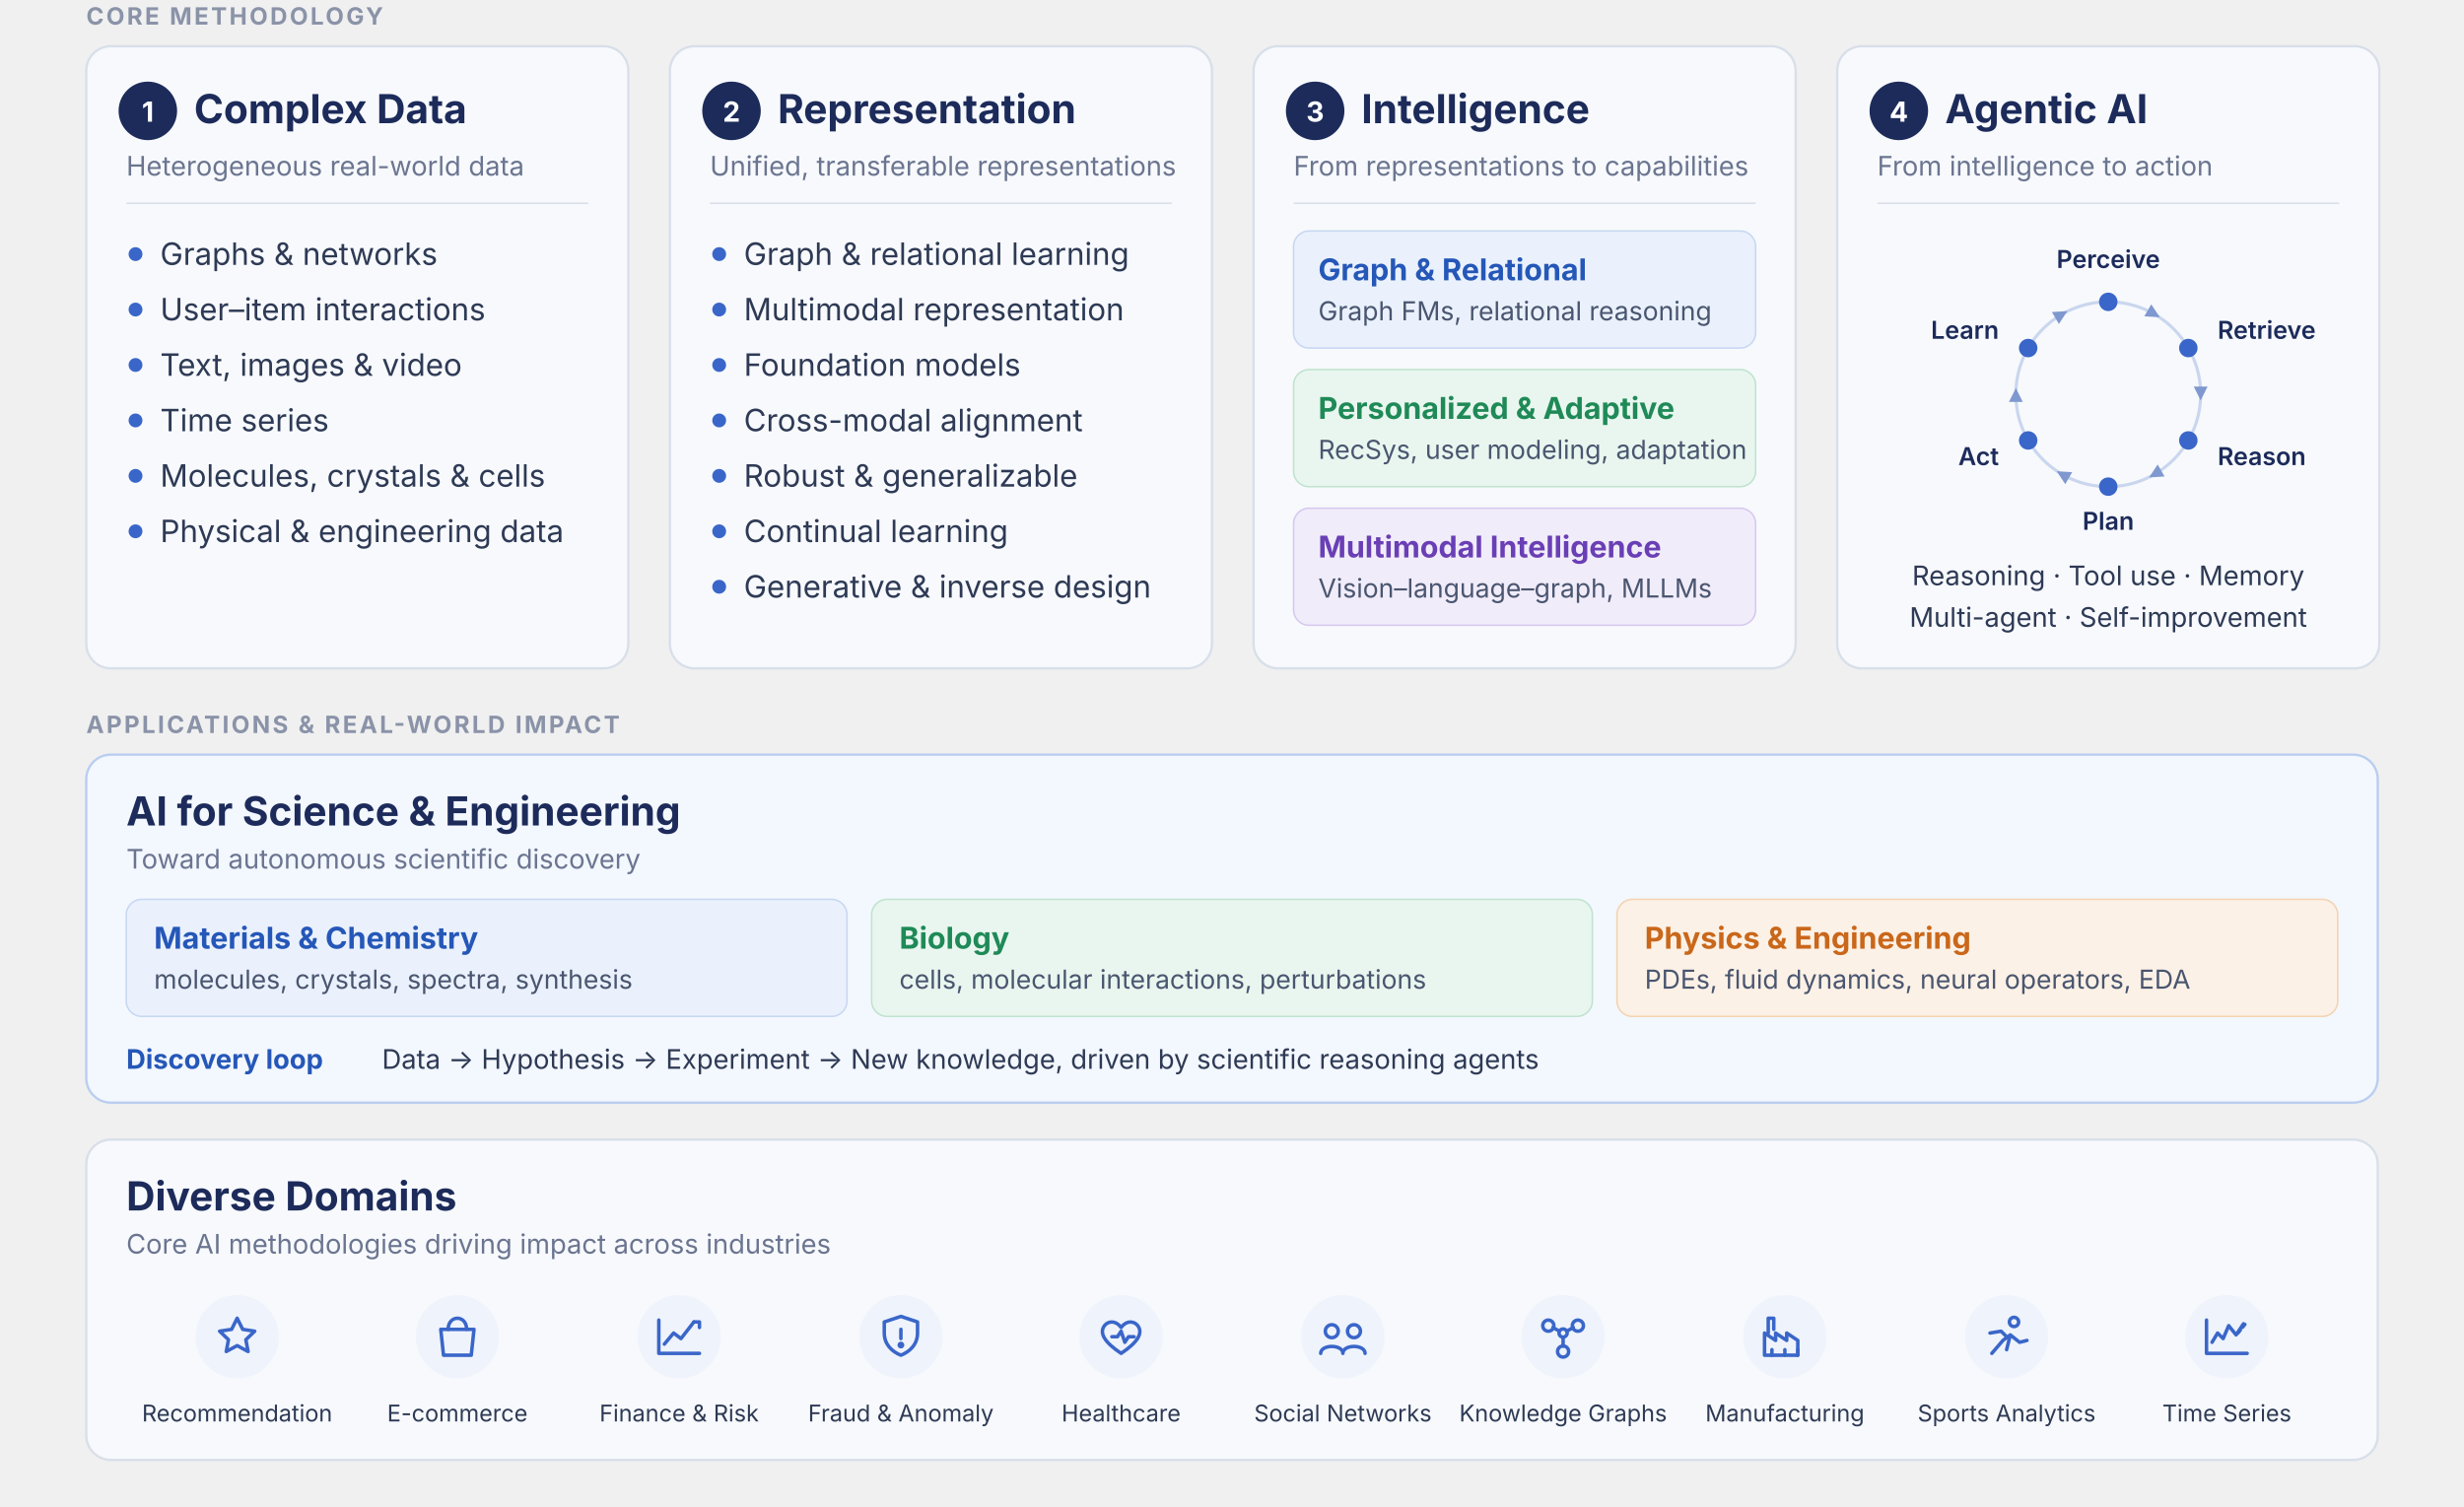
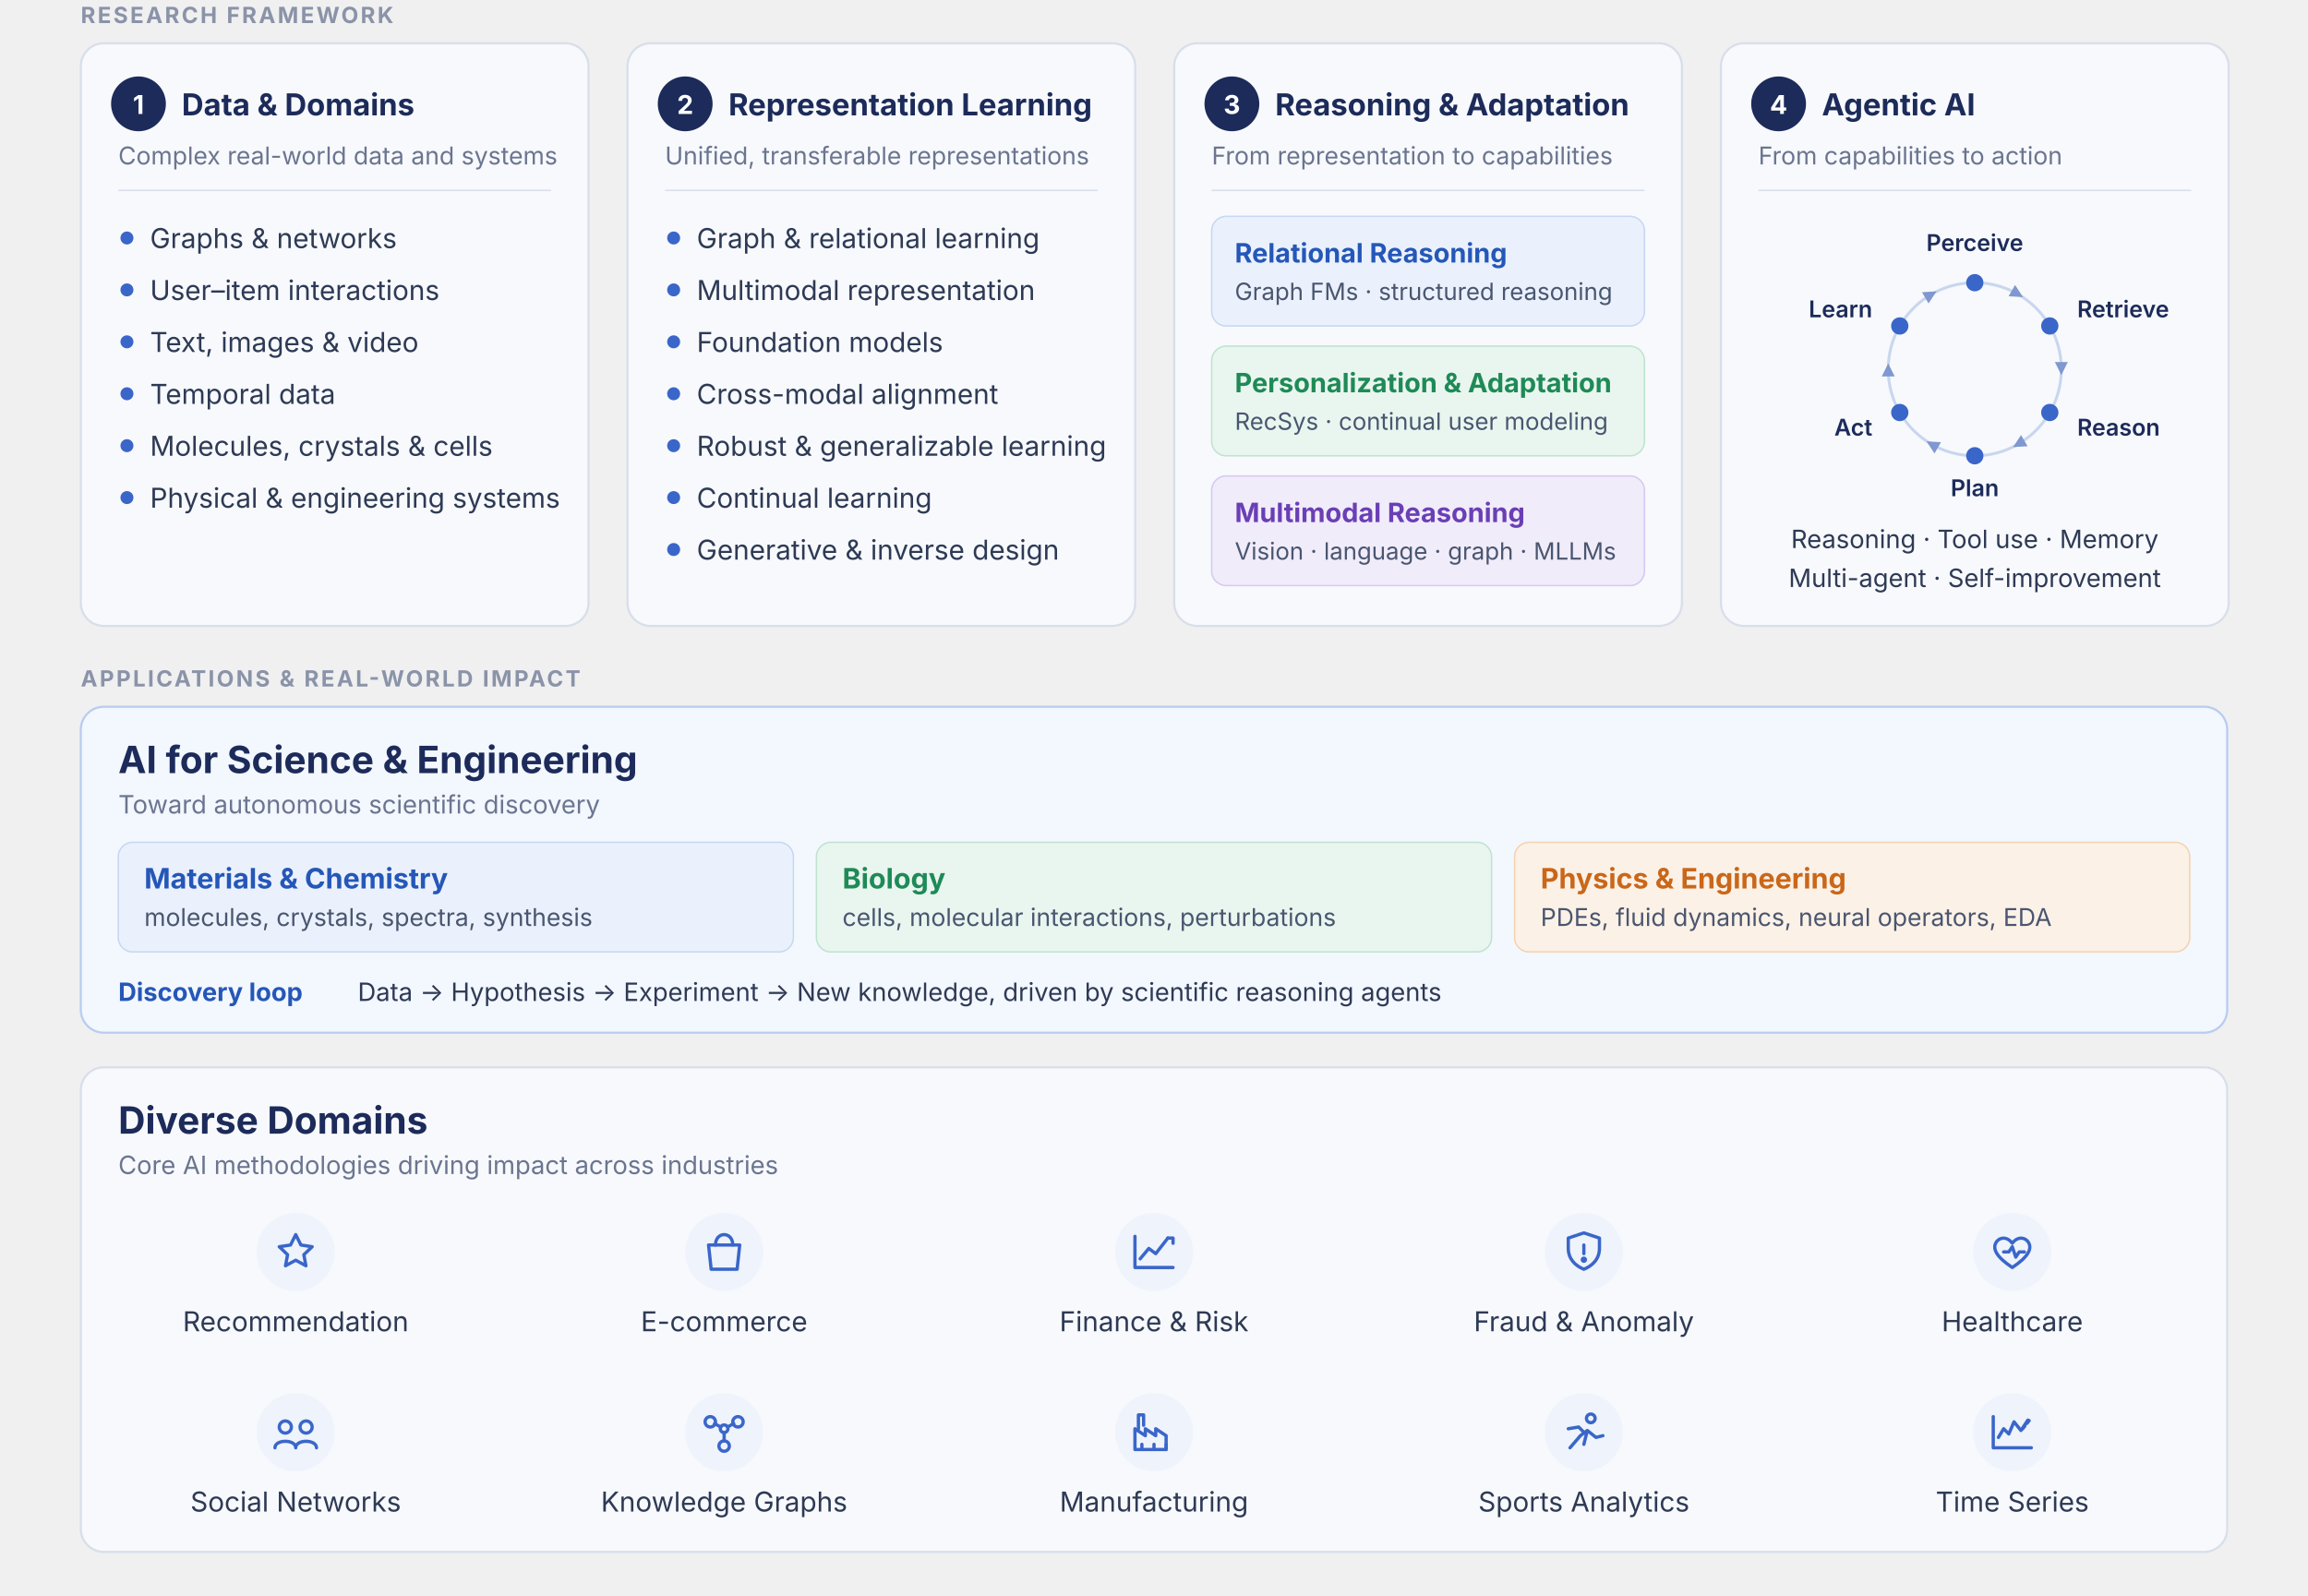
- <svg xmlns="http://www.w3.org/2000/svg" viewBox="0 118 1600 978" width="1600" height="978" font-family="Inter, 'Helvetica Neue', Arial, sans-serif">
-   <text x="56" y="134" font-size="15.5" font-weight="700" fill="#8A93A8" letter-spacing="1.5">CORE METHODOLOGY</text>
+ <svg xmlns="http://www.w3.org/2000/svg" viewBox="0 118 1600 1106" width="1600" height="1106" font-family="Inter, 'Helvetica Neue', Arial, sans-serif">
+   <text x="56" y="134" font-size="15.5" font-weight="700" fill="#8A93A8" letter-spacing="1.5">RESEARCH FRAMEWORK</text>
  <g transform="translate(56,148)">
    <rect width="352" height="404" rx="16" fill="#F7F9FC" stroke="#D8DFEA" stroke-width="1.5" />
    <circle cx="40" cy="42" r="19" fill="#1C2B5A" />
    <text x="40" y="49" text-anchor="middle" font-size="18" font-weight="700" fill="#fff">1</text>
-     <text x="70" y="50" font-size="26" font-weight="700" fill="#1C2B5A">Complex Data</text>
-     <text x="26" y="84" font-size="17.5" fill="#6B7590">Heterogeneous real-world data</text>
+     <text x="70" y="50" font-size="21" font-weight="700" fill="#1C2B5A">Data &amp; Domains</text>
+     <text x="26" y="84" font-size="17" fill="#6B7590">Complex real-world data and systems</text>
    <line x1="26" y1="102" x2="326" y2="102" stroke="#D8DFEA" />
    <circle cx="32" cy="135" r="4.5" fill="#3A66C9" />
-     <text x="48" y="142" font-size="20" fill="#2E3A55">Graphs &amp; networks</text>
+     <text x="48" y="142" font-size="19" fill="#2E3A55">Graphs &amp; networks</text>
    <circle cx="32" cy="171" r="4.5" fill="#3A66C9" />
-     <text x="48" y="178" font-size="20" fill="#2E3A55">User–item interactions</text>
+     <text x="48" y="178" font-size="19" fill="#2E3A55">User–item interactions</text>
    <circle cx="32" cy="207" r="4.5" fill="#3A66C9" />
-     <text x="48" y="214" font-size="20" fill="#2E3A55">Text, images &amp; video</text>
+     <text x="48" y="214" font-size="19" fill="#2E3A55">Text, images &amp; video</text>
    <circle cx="32" cy="243" r="4.5" fill="#3A66C9" />
-     <text x="48" y="250" font-size="20" fill="#2E3A55">Time series</text>
+     <text x="48" y="250" font-size="19" fill="#2E3A55">Temporal data</text>
    <circle cx="32" cy="279" r="4.5" fill="#3A66C9" />
-     <text x="48" y="286" font-size="20" fill="#2E3A55">Molecules, crystals &amp; cells</text>
+     <text x="48" y="286" font-size="19" fill="#2E3A55">Molecules, crystals &amp; cells</text>
    <circle cx="32" cy="315" r="4.5" fill="#3A66C9" />
-     <text x="48" y="322" font-size="20" fill="#2E3A55">Physical &amp; engineering data</text>
+     <text x="48" y="322" font-size="19" fill="#2E3A55">Physical &amp; engineering systems</text>
  </g>
  <g transform="translate(435,148)">
    <rect width="352" height="404" rx="16" fill="#F7F9FC" stroke="#D8DFEA" stroke-width="1.5" />
    <circle cx="40" cy="42" r="19" fill="#1C2B5A" />
    <text x="40" y="49" text-anchor="middle" font-size="18" font-weight="700" fill="#fff">2</text>
-     <text x="70" y="50" font-size="26" font-weight="700" fill="#1C2B5A">Representation</text>
-     <text x="26" y="84" font-size="17.5" fill="#6B7590">Unified, transferable representations</text>
+     <text x="70" y="50" font-size="21" font-weight="700" fill="#1C2B5A">Representation Learning</text>
+     <text x="26" y="84" font-size="17" fill="#6B7590">Unified, transferable representations</text>
    <line x1="26" y1="102" x2="326" y2="102" stroke="#D8DFEA" />
    <circle cx="32" cy="135" r="4.5" fill="#3A66C9" />
-     <text x="48" y="142" font-size="20" fill="#2E3A55">Graph &amp; relational learning</text>
+     <text x="48" y="142" font-size="19" fill="#2E3A55">Graph &amp; relational learning</text>
    <circle cx="32" cy="171" r="4.5" fill="#3A66C9" />
-     <text x="48" y="178" font-size="20" fill="#2E3A55">Multimodal representation</text>
+     <text x="48" y="178" font-size="19" fill="#2E3A55">Multimodal representation</text>
    <circle cx="32" cy="207" r="4.5" fill="#3A66C9" />
-     <text x="48" y="214" font-size="20" fill="#2E3A55">Foundation models</text>
+     <text x="48" y="214" font-size="19" fill="#2E3A55">Foundation models</text>
    <circle cx="32" cy="243" r="4.5" fill="#3A66C9" />
-     <text x="48" y="250" font-size="20" fill="#2E3A55">Cross-modal alignment</text>
+     <text x="48" y="250" font-size="19" fill="#2E3A55">Cross-modal alignment</text>
    <circle cx="32" cy="279" r="4.5" fill="#3A66C9" />
-     <text x="48" y="286" font-size="20" fill="#2E3A55">Robust &amp; generalizable</text>
+     <text x="48" y="286" font-size="19" fill="#2E3A55">Robust &amp; generalizable learning</text>
    <circle cx="32" cy="315" r="4.5" fill="#3A66C9" />
-     <text x="48" y="322" font-size="20" fill="#2E3A55">Continual learning</text>
+     <text x="48" y="322" font-size="19" fill="#2E3A55">Continual learning</text>
    <circle cx="32" cy="351" r="4.5" fill="#3A66C9" />
-     <text x="48" y="358" font-size="20" fill="#2E3A55">Generative &amp; inverse design</text>
+     <text x="48" y="358" font-size="19" fill="#2E3A55">Generative &amp; inverse design</text>
  </g>
  <g transform="translate(814,148)">
    <rect width="352" height="404" rx="16" fill="#F7F9FC" stroke="#D8DFEA" stroke-width="1.5" />
    <circle cx="40" cy="42" r="19" fill="#1C2B5A" />
    <text x="40" y="49" text-anchor="middle" font-size="18" font-weight="700" fill="#fff">3</text>
-     <text x="70" y="50" font-size="26" font-weight="700" fill="#1C2B5A">Intelligence</text>
-     <text x="26" y="84" font-size="17.5" fill="#6B7590">From representations to capabilities</text>
+     <text x="70" y="50" font-size="21" font-weight="700" fill="#1C2B5A">Reasoning &amp; Adaptation</text>
+     <text x="26" y="84" font-size="17" fill="#6B7590">From representation to capabilities</text>
    <line x1="26" y1="102" x2="326" y2="102" stroke="#D8DFEA" />
    <rect x="26" y="120" width="300" height="76" rx="10" fill="#EAF1FC" stroke="#C7D7F2" />
-     <text x="42" y="152" font-size="19.5" font-weight="700" fill="#2557B8">Graph &amp; Relational</text>
-     <text x="42" y="178" font-size="17" fill="#4A5670">Graph FMs, relational reasoning</text>
+     <text x="42" y="152" font-size="18.5" font-weight="700" fill="#2557B8">Relational Reasoning</text>
+     <text x="42" y="178" font-size="16.5" fill="#4A5670">Graph FMs · structured reasoning</text>
    <rect x="26" y="210" width="300" height="76" rx="10" fill="#E9F6EF" stroke="#BFE3CF" />
-     <text x="42" y="242" font-size="19.5" font-weight="700" fill="#1F8A57">Personalized &amp; Adaptive</text>
-     <text x="42" y="268" font-size="17" fill="#4A5670">RecSys, user modeling, adaptation</text>
+     <text x="42" y="242" font-size="18.5" font-weight="700" fill="#1F8A57">Personalization &amp; Adaptation</text>
+     <text x="42" y="268" font-size="16.5" fill="#4A5670">RecSys · continual user modeling</text>
    <rect x="26" y="300" width="300" height="76" rx="10" fill="#F1ECFA" stroke="#D6C8F0" />
-     <text x="42" y="332" font-size="19.5" font-weight="700" fill="#6A3FB5">Multimodal Intelligence</text>
-     <text x="42" y="358" font-size="17" fill="#4A5670">Vision–language–graph, MLLMs</text>
+     <text x="42" y="332" font-size="18.5" font-weight="700" fill="#6A3FB5">Multimodal Reasoning</text>
+     <text x="42" y="358" font-size="16.5" fill="#4A5670">Vision · language · graph · MLLMs</text>
  </g>
  <g transform="translate(1193,148)">
    <rect width="352" height="404" rx="16" fill="#F7F9FC" stroke="#D8DFEA" stroke-width="1.5" />
    <circle cx="40" cy="42" r="19" fill="#1C2B5A" />
    <text x="40" y="49" text-anchor="middle" font-size="18" font-weight="700" fill="#fff">4</text>
-     <text x="70" y="50" font-size="26" font-weight="700" fill="#1C2B5A">Agentic AI</text>
-     <text x="26" y="84" font-size="17.5" fill="#6B7590">From intelligence to action</text>
+     <text x="70" y="50" font-size="21" font-weight="700" fill="#1C2B5A">Agentic AI</text>
+     <text x="26" y="84" font-size="17" fill="#6B7590">From capabilities to action</text>
    <line x1="26" y1="102" x2="326" y2="102" stroke="#D8DFEA" />
    <g transform="translate(176.0,226)">
      <circle r="60" fill="none" stroke="#C9D6EE" stroke-width="2" />
      <path d="M-5,-4.5 L4,0 L-5,4.5 Z" fill="#7F98CF" transform="translate(30.0,-52.0) rotate(30)" />
      <path d="M-5,-4.5 L4,0 L-5,4.5 Z" fill="#7F98CF" transform="translate(60.0,0.0) rotate(90)" />
      <path d="M-5,-4.5 L4,0 L-5,4.5 Z" fill="#7F98CF" transform="translate(30.0,52.0) rotate(150)" />
      <path d="M-5,-4.5 L4,0 L-5,4.5 Z" fill="#7F98CF" transform="translate(-30.0,52.0) rotate(210)" />
      <path d="M-5,-4.5 L4,0 L-5,4.5 Z" fill="#7F98CF" transform="translate(-60.0,0.0) rotate(270)" />
      <path d="M-5,-4.5 L4,0 L-5,4.5 Z" fill="#7F98CF" transform="translate(-30.0,-52.0) rotate(330)" />
      <circle cx="0.0" cy="-60.0" r="6" fill="#3A66C9" />
      <text x="0.0" y="-82.0" text-anchor="middle" font-size="16" font-weight="600" fill="#1C2B5A">Perceive</text>
      <circle cx="52.0" cy="-30.0" r="6" fill="#3A66C9" />
      <text x="71.0" y="-36.0" text-anchor="start" font-size="16" font-weight="600" fill="#1C2B5A">Retrieve</text>
      <circle cx="52.0" cy="30.0" r="6" fill="#3A66C9" />
      <text x="71.0" y="46.0" text-anchor="start" font-size="16" font-weight="600" fill="#1C2B5A">Reason</text>
      <circle cx="0.0" cy="60.0" r="6" fill="#3A66C9" />
      <text x="0.0" y="88.0" text-anchor="middle" font-size="16" font-weight="600" fill="#1C2B5A">Plan</text>
      <circle cx="-52.0" cy="30.0" r="6" fill="#3A66C9" />
      <text x="-71.0" y="46.0" text-anchor="end" font-size="16" font-weight="600" fill="#1C2B5A">Act</text>
      <circle cx="-52.0" cy="-30.0" r="6" fill="#3A66C9" />
      <text x="-71.0" y="-36.0" text-anchor="end" font-size="16" font-weight="600" fill="#1C2B5A">Learn</text>
    </g>
    <g font-size="17.5" fill="#2E3A55" text-anchor="middle">
      <text x="176.0" y="350">Reasoning · Tool use · Memory</text>
      <text x="176.0" y="377">Multi-agent · Self-improvement</text>
    </g>
  </g>
  <text x="56" y="594" font-size="15.5" font-weight="700" fill="#8A93A8" letter-spacing="1.5">APPLICATIONS &amp; REAL-WORLD IMPACT</text>
  <g transform="translate(56,608)">
    <rect width="1488" height="226" rx="16" fill="#F3F7FE" stroke="#B9CDF0" stroke-width="1.5" />
    <text x="26" y="46" font-size="26" font-weight="700" fill="#1C2B5A">AI for Science &amp; Engineering</text>
    <text x="26" y="74" font-size="17.5" fill="#6B7590">Toward autonomous scientific discovery</text>
    <rect x="26" y="94" width="468" height="76" rx="10" fill="#EAF1FC" stroke="#C7D7F2" />
    <text x="44" y="126" font-size="19.5" font-weight="700" fill="#2557B8">Materials &amp; Chemistry</text>
    <text x="44" y="152" font-size="17" fill="#4A5670">molecules, crystals, spectra, synthesis</text>
    <rect x="510" y="94" width="468" height="76" rx="10" fill="#E9F6EF" stroke="#BFE3CF" />
    <text x="528" y="126" font-size="19.5" font-weight="700" fill="#1F8A57">Biology</text>
    <text x="528" y="152" font-size="17" fill="#4A5670">cells, molecular interactions, perturbations</text>
    <rect x="994" y="94" width="468" height="76" rx="10" fill="#FCF1E6" stroke="#F3D3B0" />
    <text x="1012" y="126" font-size="19.5" font-weight="700" fill="#C9671A">Physics &amp; Engineering</text>
    <text x="1012" y="152" font-size="17" fill="#4A5670">PDEs, fluid dynamics, neural operators, EDA</text>
    <text x="26" y="204" font-size="17.5" font-weight="700" fill="#2557B8">Discovery loop</text>
    <text x="192" y="204" font-size="17.5" fill="#2E3A55">Data → Hypothesis → Experiment → New knowledge, driven by scientific reasoning agents</text>
  </g>
  <g transform="translate(56,858)">
-     <rect width="1488" height="208" rx="16" fill="#F7F9FC" stroke="#D8DFEA" stroke-width="1.5" />
+     <rect width="1488" height="336" rx="16" fill="#F7F9FC" stroke="#D8DFEA" stroke-width="1.5" />
    <text x="26" y="46" font-size="26" font-weight="700" fill="#1C2B5A">Diverse Domains</text>
    <text x="26" y="74" font-size="17.5" fill="#6B7590">Core AI methodologies driving impact across industries</text>
-     <g font-size="15" fill="#2E3A55" text-anchor="middle">
-       <g transform="translate(98,128)">
+     <g font-size="19" fill="#2E3A55" text-anchor="middle">
+       <g transform="translate(149,128)">
        <circle r="27" fill="#EEF3FC" />
        <g transform="scale(1.2)">
          <g fill="none" stroke="#3A66C9" stroke-width="1.9" stroke-linecap="round" stroke-linejoin="round">
            <path d="M0,-10 l3,6 6.5,1 -4.8,4.6 1.2,6.4 -5.9,-3.2 -5.9,3.2 1.2,-6.4 -4.8,-4.6 6.5,-1 z" />
          </g>
        </g>
        <text y="55">Recommendation</text>
      </g>
-       <g transform="translate(241,128)">
+       <g transform="translate(446,128)">
        <circle r="27" fill="#EEF3FC" />
        <g transform="scale(1.2)">
          <g fill="none" stroke="#3A66C9" stroke-width="1.9" stroke-linecap="round" stroke-linejoin="round">
            <path d="M-9,-4 h18 l-1.5,14 h-15 z" />
            <path d="M-5,-4 c0,-8 10,-8 10,0" />
          </g>
        </g>
        <text y="55">E-commerce</text>
      </g>
-       <g transform="translate(385,128)">
+       <g transform="translate(744,128)">
        <circle r="27" fill="#EEF3FC" />
        <g transform="scale(1.2)">
          <g fill="none" stroke="#3A66C9" stroke-width="1.9" stroke-linecap="round" stroke-linejoin="round">
            <path d="M-11,9 h22 M-11,9 v-18" />
            <path d="M-8,4 l5,-6 l4,3 l7,-9" />
            <path d="M8,-8 h3 v3" />
          </g>
        </g>
        <text y="55">Finance &amp; Risk</text>
      </g>
-       <g transform="translate(529,128)">
+       <g transform="translate(1042,128)">
        <circle r="27" fill="#EEF3FC" />
        <g transform="scale(1.2)">
          <g fill="none" stroke="#3A66C9" stroke-width="1.9" stroke-linecap="round" stroke-linejoin="round">
            <path d="M0,-11 l9,3 v6 c0,6 -4,10 -9,12 c-5,-2 -9,-6 -9,-12 v-6 z" />
            <path d="M0,-4 v5" />
            <circle cx="0" cy="4.5" r="0.9" fill="#3A66C9" />
          </g>
        </g>
        <text y="55">Fraud &amp; Anomaly</text>
      </g>
-       <g transform="translate(672,128)">
+       <g transform="translate(1339,128)">
        <circle r="27" fill="#EEF3FC" />
        <g transform="scale(1.2)">
          <g fill="none" stroke="#3A66C9" stroke-width="1.9" stroke-linecap="round" stroke-linejoin="round">
            <path d="M0,9 c-9,-6 -12,-11 -9,-15 c2.5,-3 6.5,-2.5 9,1 c2.5,-3.5 6.5,-4 9,-1 c3,4 0,9 -9,15 z" />
            <path d="M-5,0 h3 l2,-3 l2,6 l2,-3 h3" />
          </g>
        </g>
        <text y="55">Healthcare</text>
      </g>
-       <g transform="translate(816,128)">
+       <g transform="translate(149,253)">
        <circle r="27" fill="#EEF3FC" />
        <g transform="scale(1.2)">
          <g fill="none" stroke="#3A66C9" stroke-width="1.9" stroke-linecap="round" stroke-linejoin="round">
            <circle cx="-6" cy="-3" r="3.5" />
            <circle cx="6" cy="-3" r="3.5" />
            <path d="M-12,9 c0,-5 12,-5 12,0 M0,9 c0,-5 12,-5 12,0" />
          </g>
        </g>
        <text y="55">Social Networks</text>
      </g>
-       <g transform="translate(959,128)">
+       <g transform="translate(446,253)">
        <circle r="27" fill="#EEF3FC" />
        <g transform="scale(1.2)">
          <g fill="none" stroke="#3A66C9" stroke-width="1.9" stroke-linecap="round" stroke-linejoin="round">
            <circle cx="-8" cy="-6" r="3" />
            <circle cx="8" cy="-6" r="3" />
            <circle cx="0" cy="8" r="3" />
            <circle cx="0" cy="-2" r="2.2" />
            <path d="M-5.5,-5 l3.5,2 M5.5,-5 l-3.5,2 M0,0.3 v4.7" />
          </g>
        </g>
        <text y="55">Knowledge Graphs</text>
      </g>
-       <g transform="translate(1103,128)">
+       <g transform="translate(744,253)">
        <circle r="27" fill="#EEF3FC" />
        <g transform="scale(1.2)">
          <g fill="none" stroke="#3A66C9" stroke-width="1.9" stroke-linecap="round" stroke-linejoin="round">
            <path d="M-11,10 v-12 l6,4 v-4 l6,4 v-4 l6,4 v8 z" />
            <path d="M-7,10 v-3 M0,10 v-3 M7,10 v-3" />
            <path d="M-9,-2 v-8 h3 v6" />
          </g>
        </g>
        <text y="55">Manufacturing</text>
      </g>
-       <g transform="translate(1247,128)">
+       <g transform="translate(1042,253)">
        <circle r="27" fill="#EEF3FC" />
        <g transform="scale(1.2)">
          <g fill="none" stroke="#3A66C9" stroke-width="1.9" stroke-linecap="round" stroke-linejoin="round">
            <circle cx="4" cy="-8" r="2.5" />
            <path d="M-8,9 l6,-7 l4,-3 l5,4 l4,-1 M2,-1 l-2,8 M-9,-2 l6,-1 l3,3" />
          </g>
        </g>
        <text y="55">Sports Analytics</text>
      </g>
-       <g transform="translate(1390,128)">
+       <g transform="translate(1339,253)">
        <circle r="27" fill="#EEF3FC" />
        <g transform="scale(1.2)">
          <g fill="none" stroke="#3A66C9" stroke-width="1.9" stroke-linecap="round" stroke-linejoin="round">
            <path d="M-11,9 h22 M-11,9 v-18" />
            <path d="M-8,3 l3,-5 l3,3 l3,-7 l4,5 l4,-6" />
            <path d="M6,-2 l4,-5" stroke-dasharray="2 2" />
          </g>
        </g>
        <text y="55">Time Series</text>
      </g>
    </g>
  </g>
</svg>
